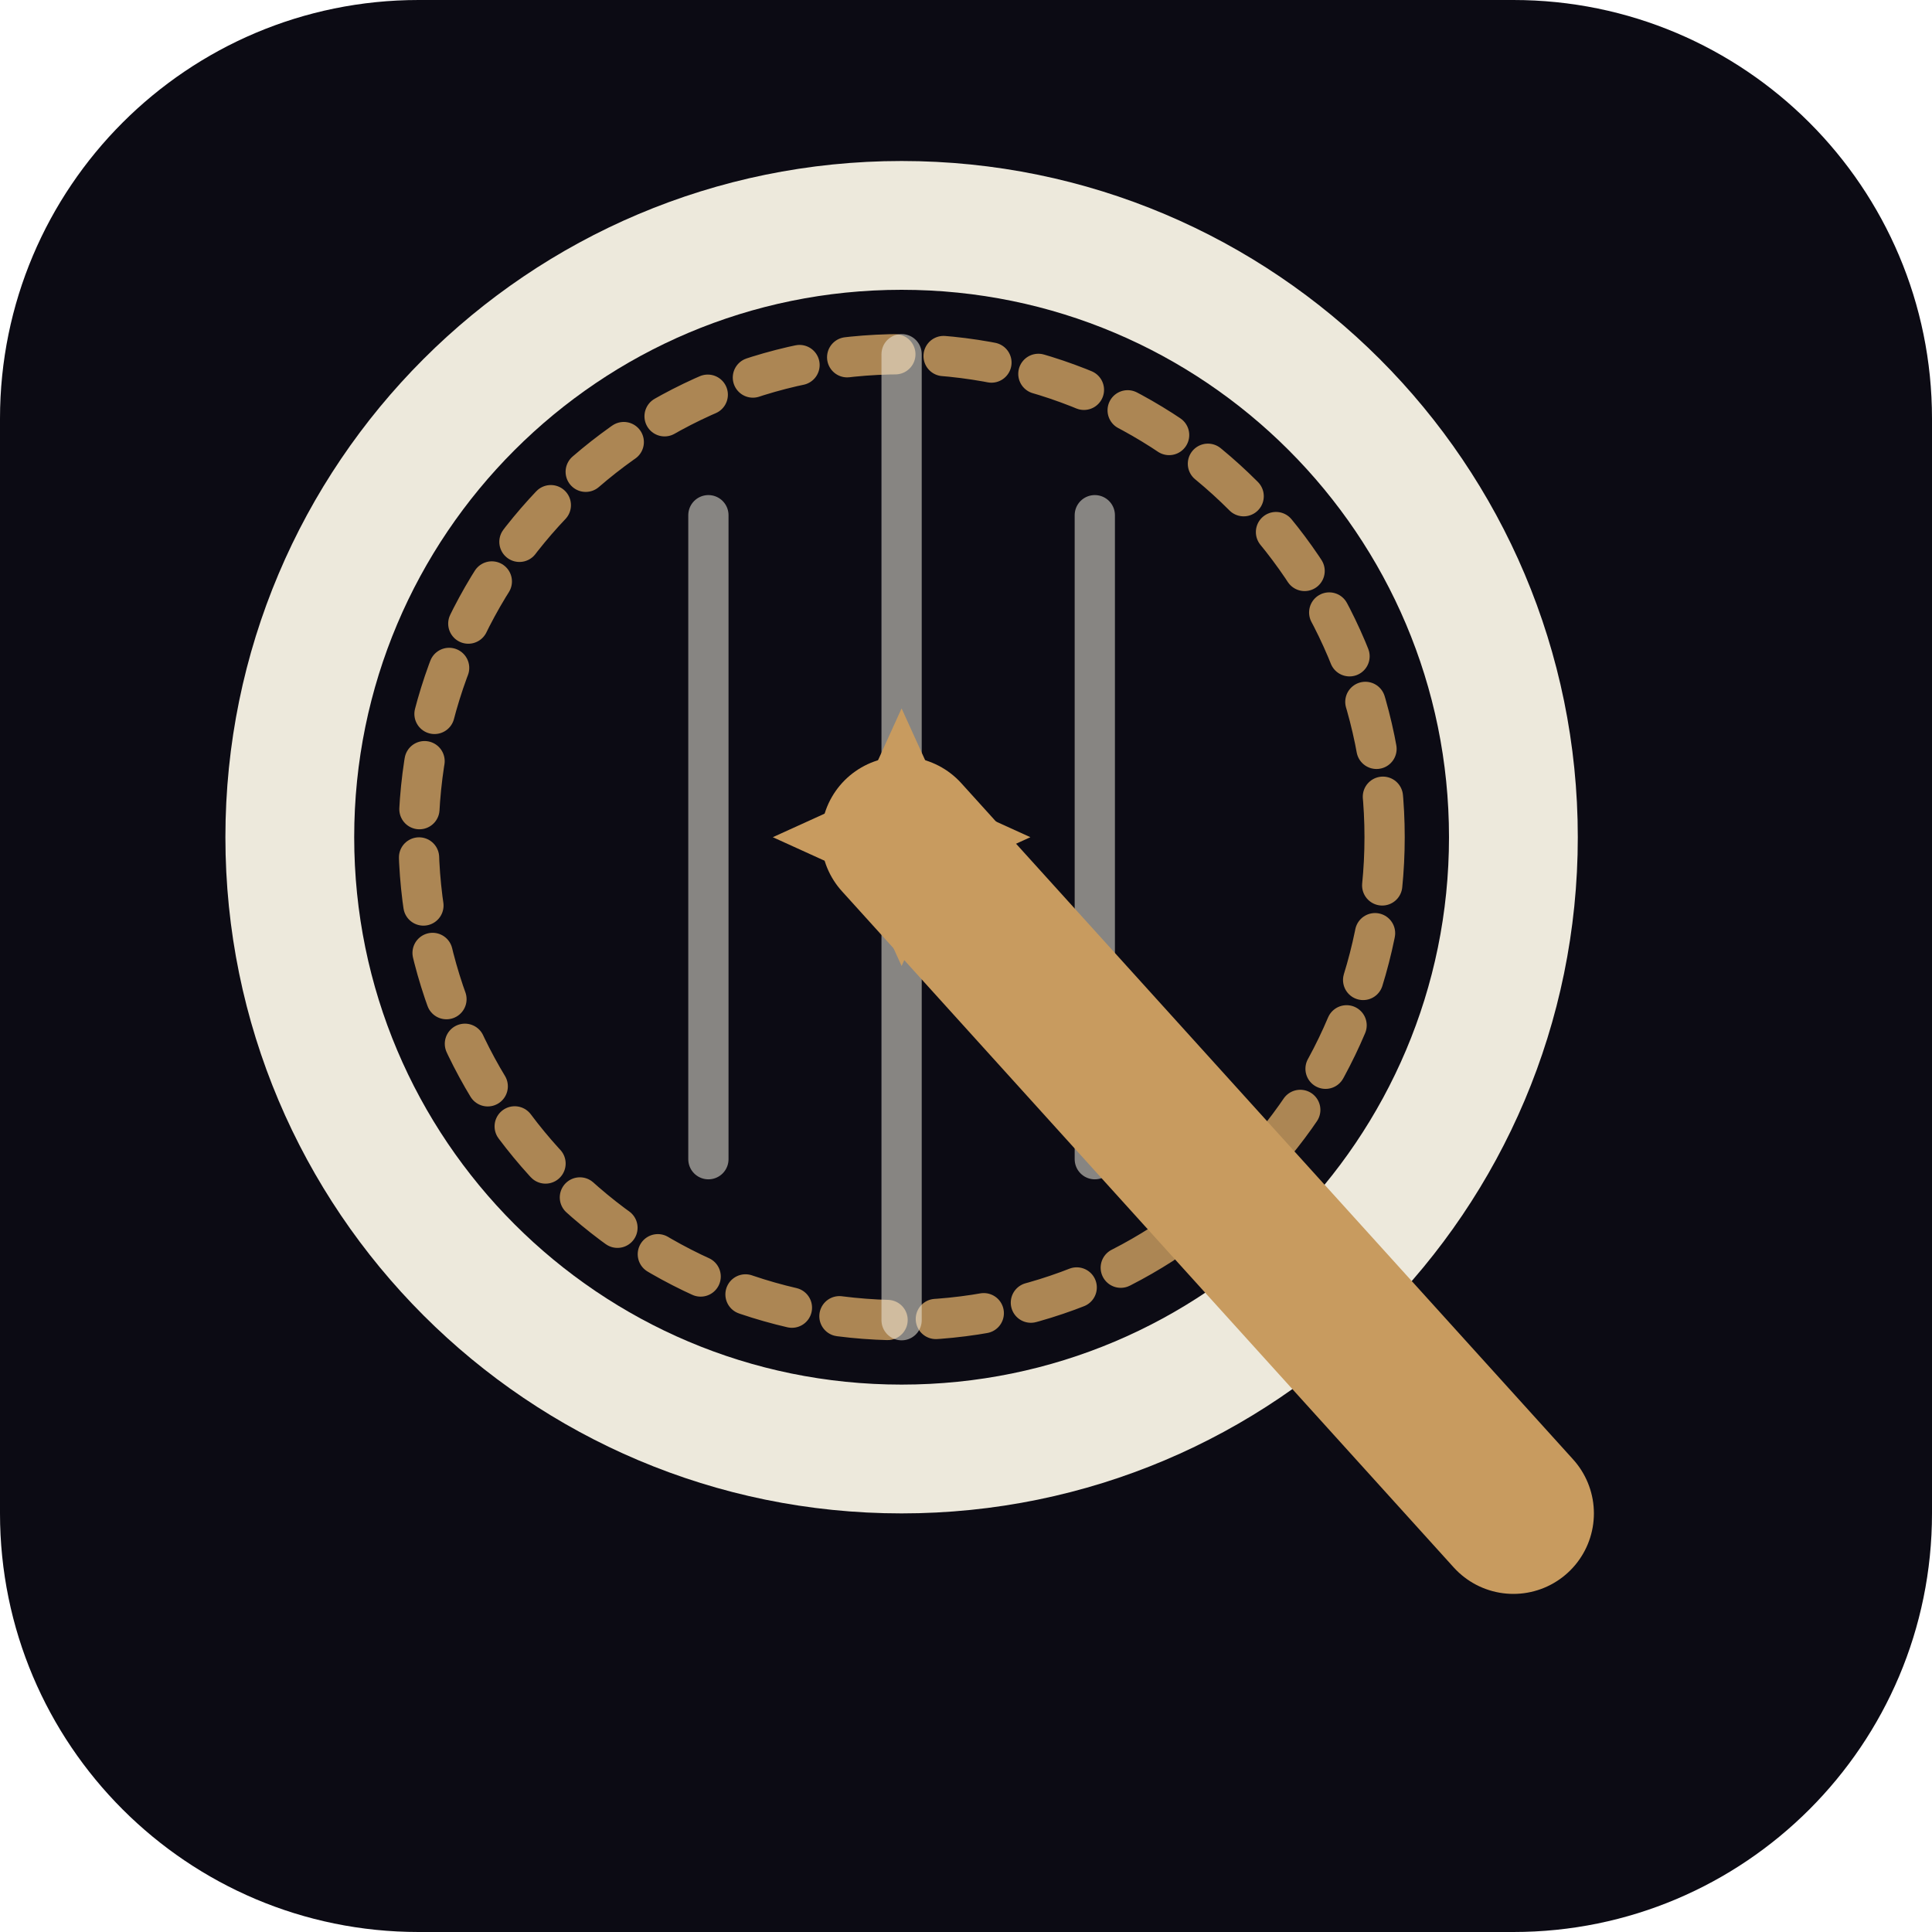
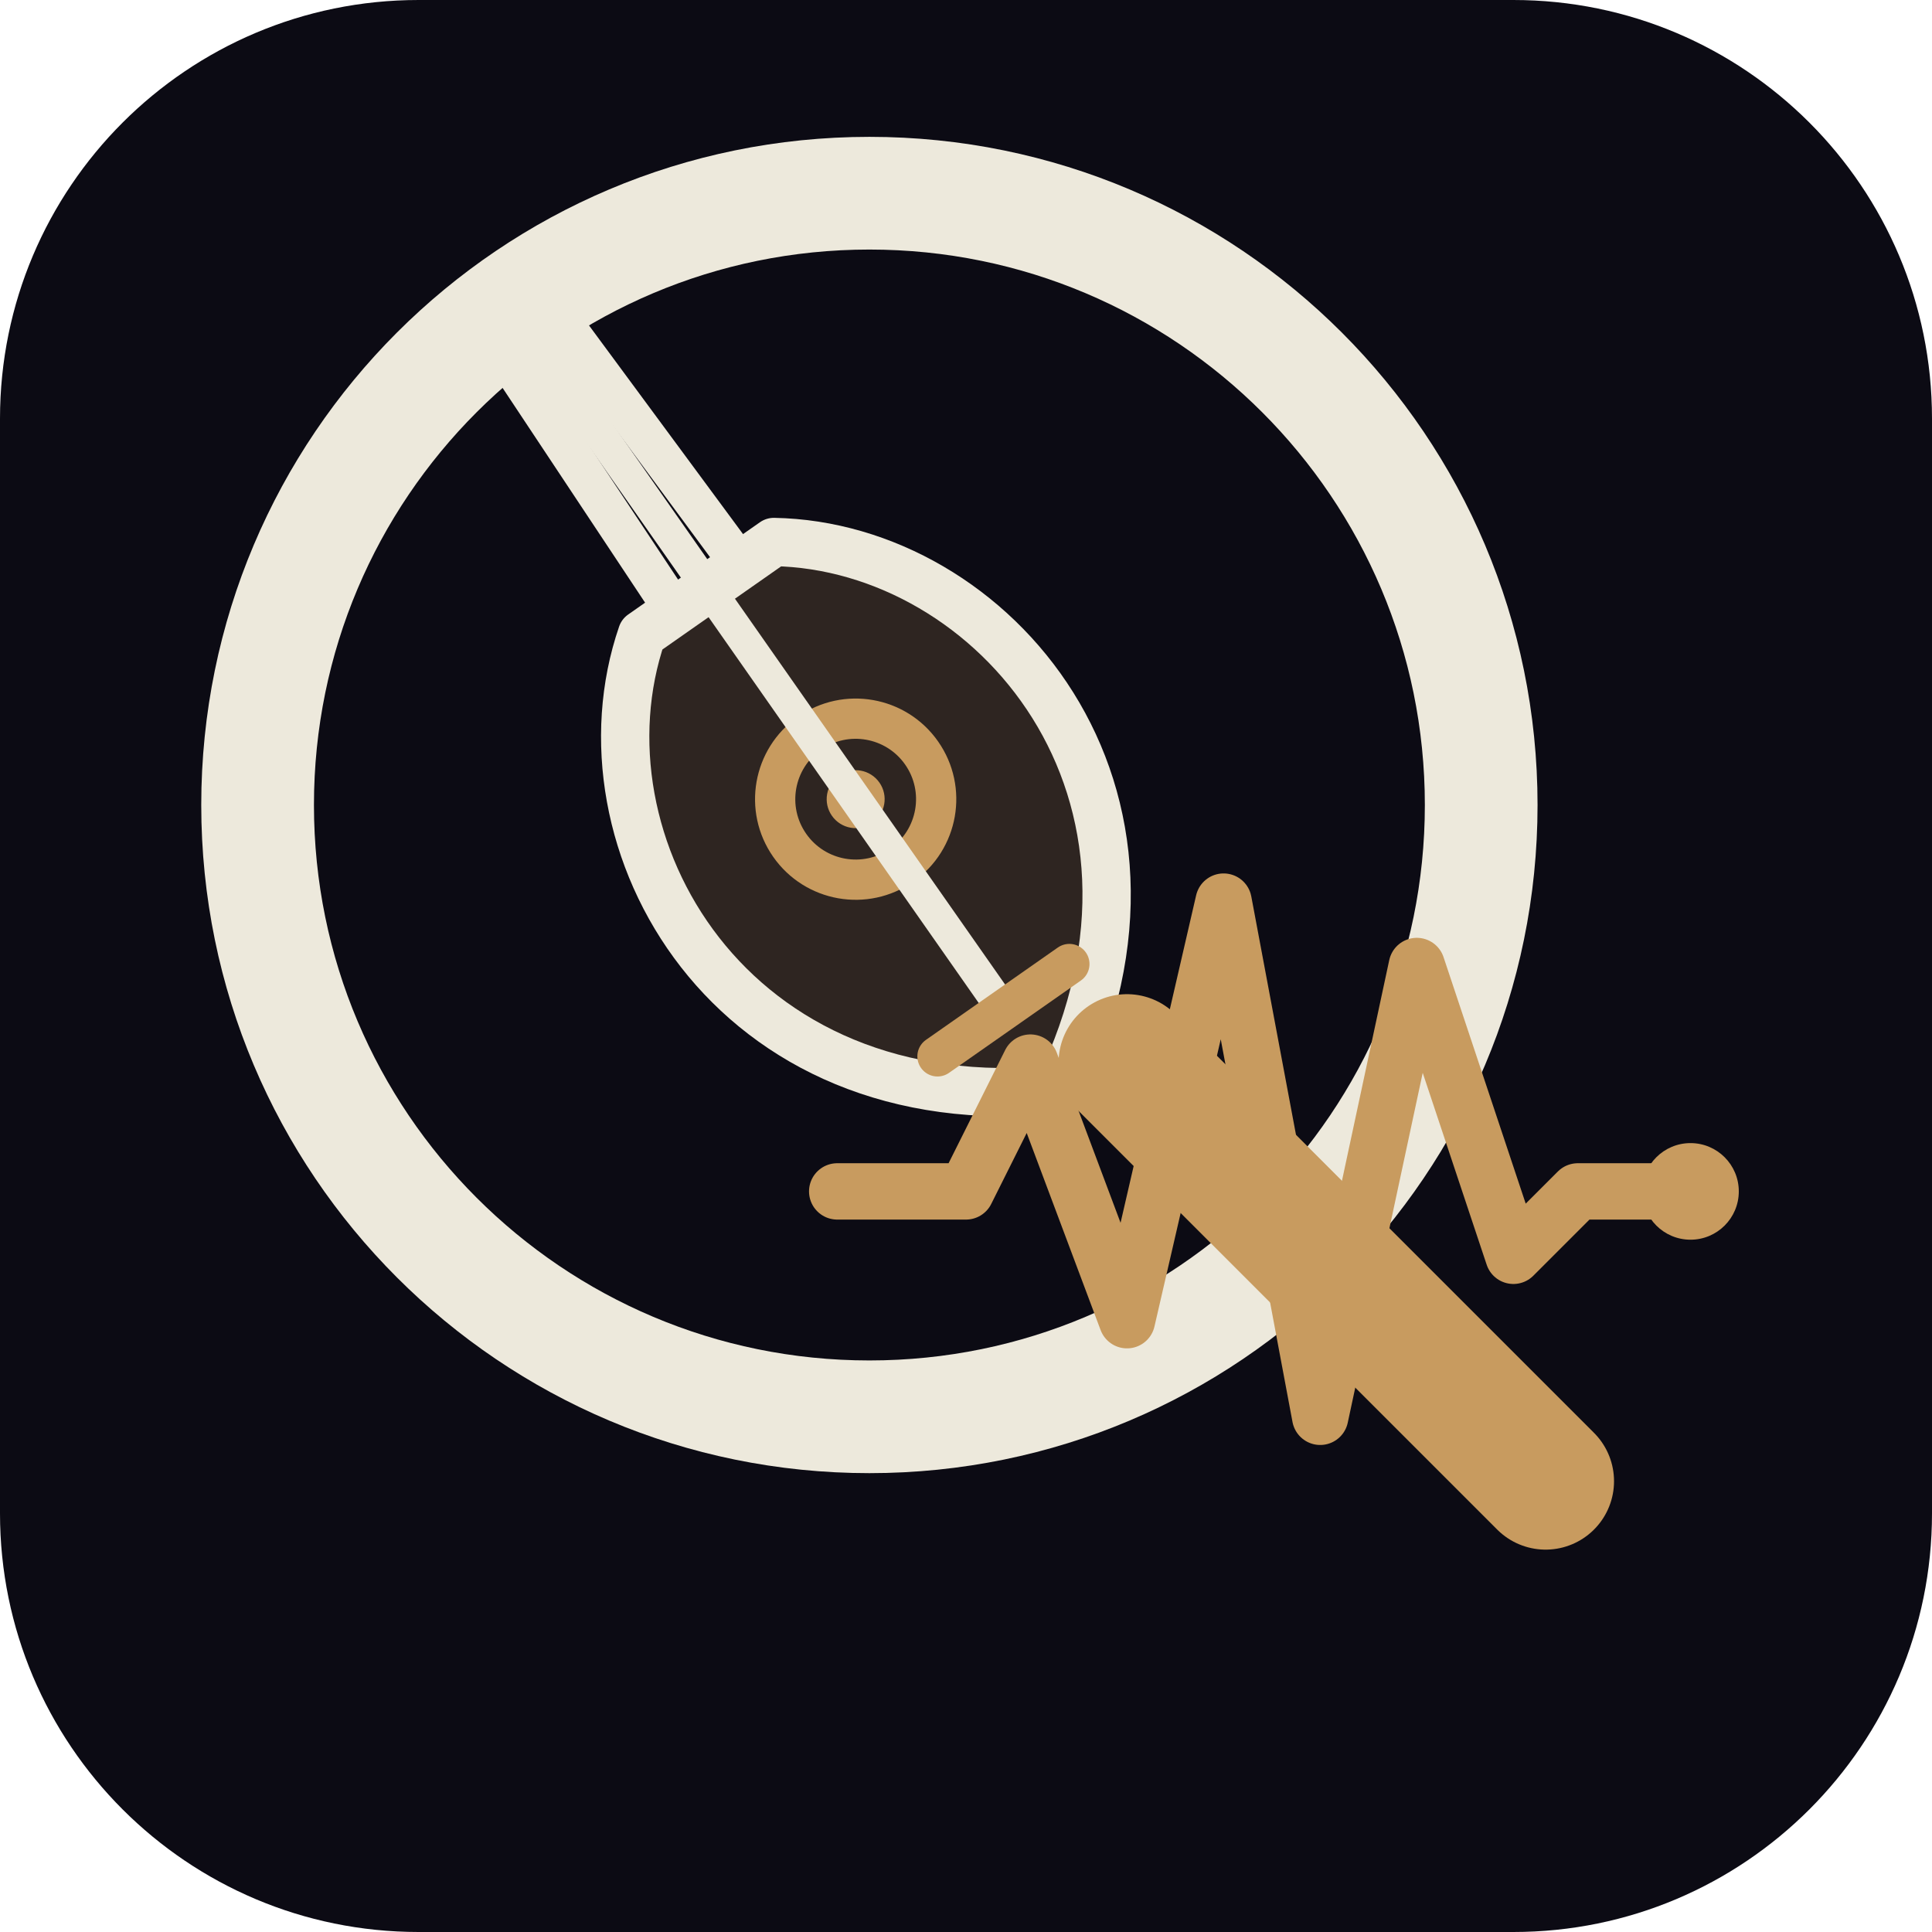
<svg xmlns="http://www.w3.org/2000/svg" viewBox="0 0 120 120">
  <rect width="120" height="120" rx="26" fill="#0C0B14" />
  <g fill="none" stroke-linecap="round" stroke-linejoin="round">
-     <circle cx="56" cy="52" r="38" stroke="#EDE9DC" stroke-width="8" />
-     <circle cx="56" cy="52" r="30" stroke="#C89B5F" stroke-width="2.5" stroke-dasharray="3 3" opacity="0.85" />
-     <path d="M44 32 V72 M56 22 V82 M68 32 V72" stroke="#EDE9DC" stroke-width="2.5" opacity="0.55" />
-     <polygon points="56,44 58.5,49.5 64,52 58.5,54.5 56,60 53.5,54.5 48,52 53.5,49.5" fill="#C89B5F" />
-     <path d="M56 52 L94 94" stroke="#C89B5F" stroke-width="10" />
-     <circle cx="94" cy="94" r="4.5" fill="#C89B5F" />
+     <circle cx="54" cy="50" r="38" stroke="#EDE9DC" stroke-width="7" />
+     <g transform="translate(52, 48) rotate(-35)">
+       <path d="M -5 -14 C -16 -6 -18 14 0 24 C 18 14 16 -6 5 -14 Z" stroke="#EDE9DC" stroke-width="3" fill="#C89B5F" fill-opacity="0.18" />
+       <circle cx="0" cy="2" r="5" stroke="#C89B5F" stroke-width="2.5" />
+       <circle cx="0" cy="2" r="1.8" fill="#C89B5F" />
+       <path d="M -2.5 -14 L -2 -34 M 2.5 -14 L 2 -34" stroke="#EDE9DC" stroke-width="2.5" />
+       <line x1="0" y1="-34" x2="0" y2="18" stroke="#EDE9DC" stroke-width="2" />
+       <line x1="-5" y1="18" x2="5" y2="18" stroke="#C89B5F" stroke-width="2.5" />
+     </g>
+     <path d="M 70 66 L 96 92" stroke="#C89B5F" stroke-width="8.5" />
+     <path d="M 52 74 L 60 74 L 64 66 L 70 82 L 76 56 L 82 88 L 88 60 L 94 78 L 98 74 L 105 74" stroke="#C89B5F" stroke-width="3.5" />
+     <circle cx="105" cy="74" r="3" fill="#C89B5F" />
  </g>
</svg>
